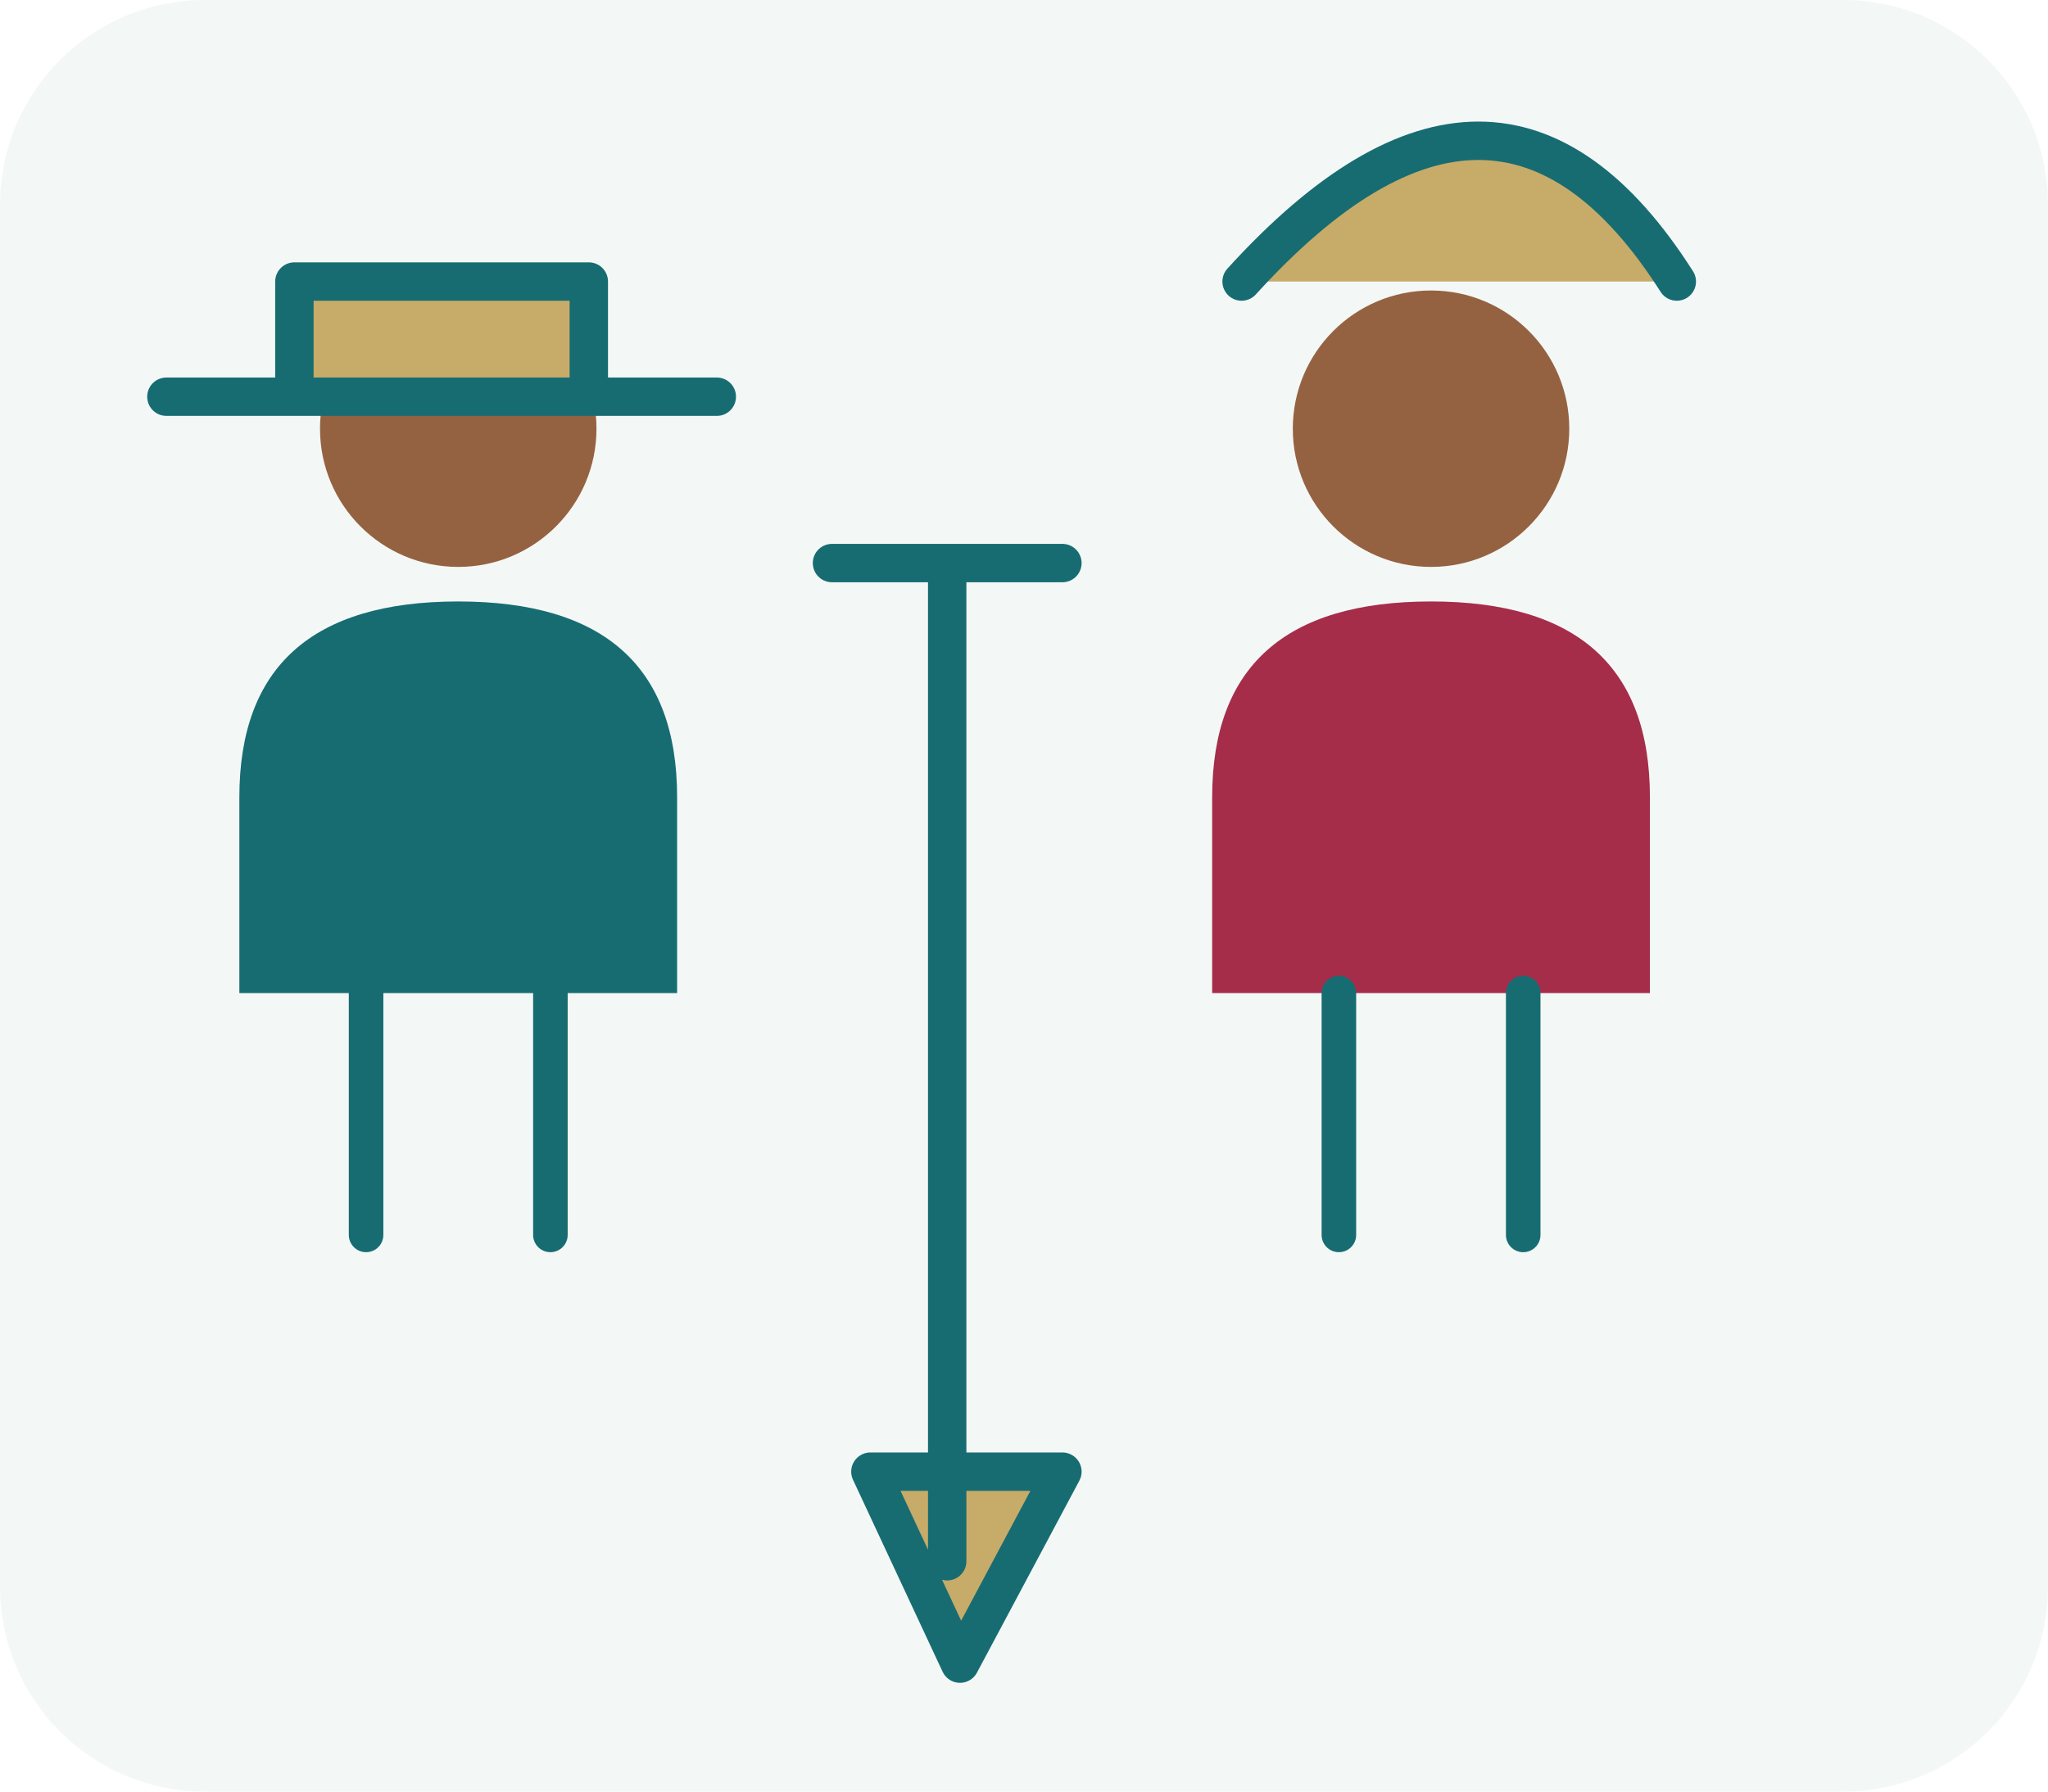
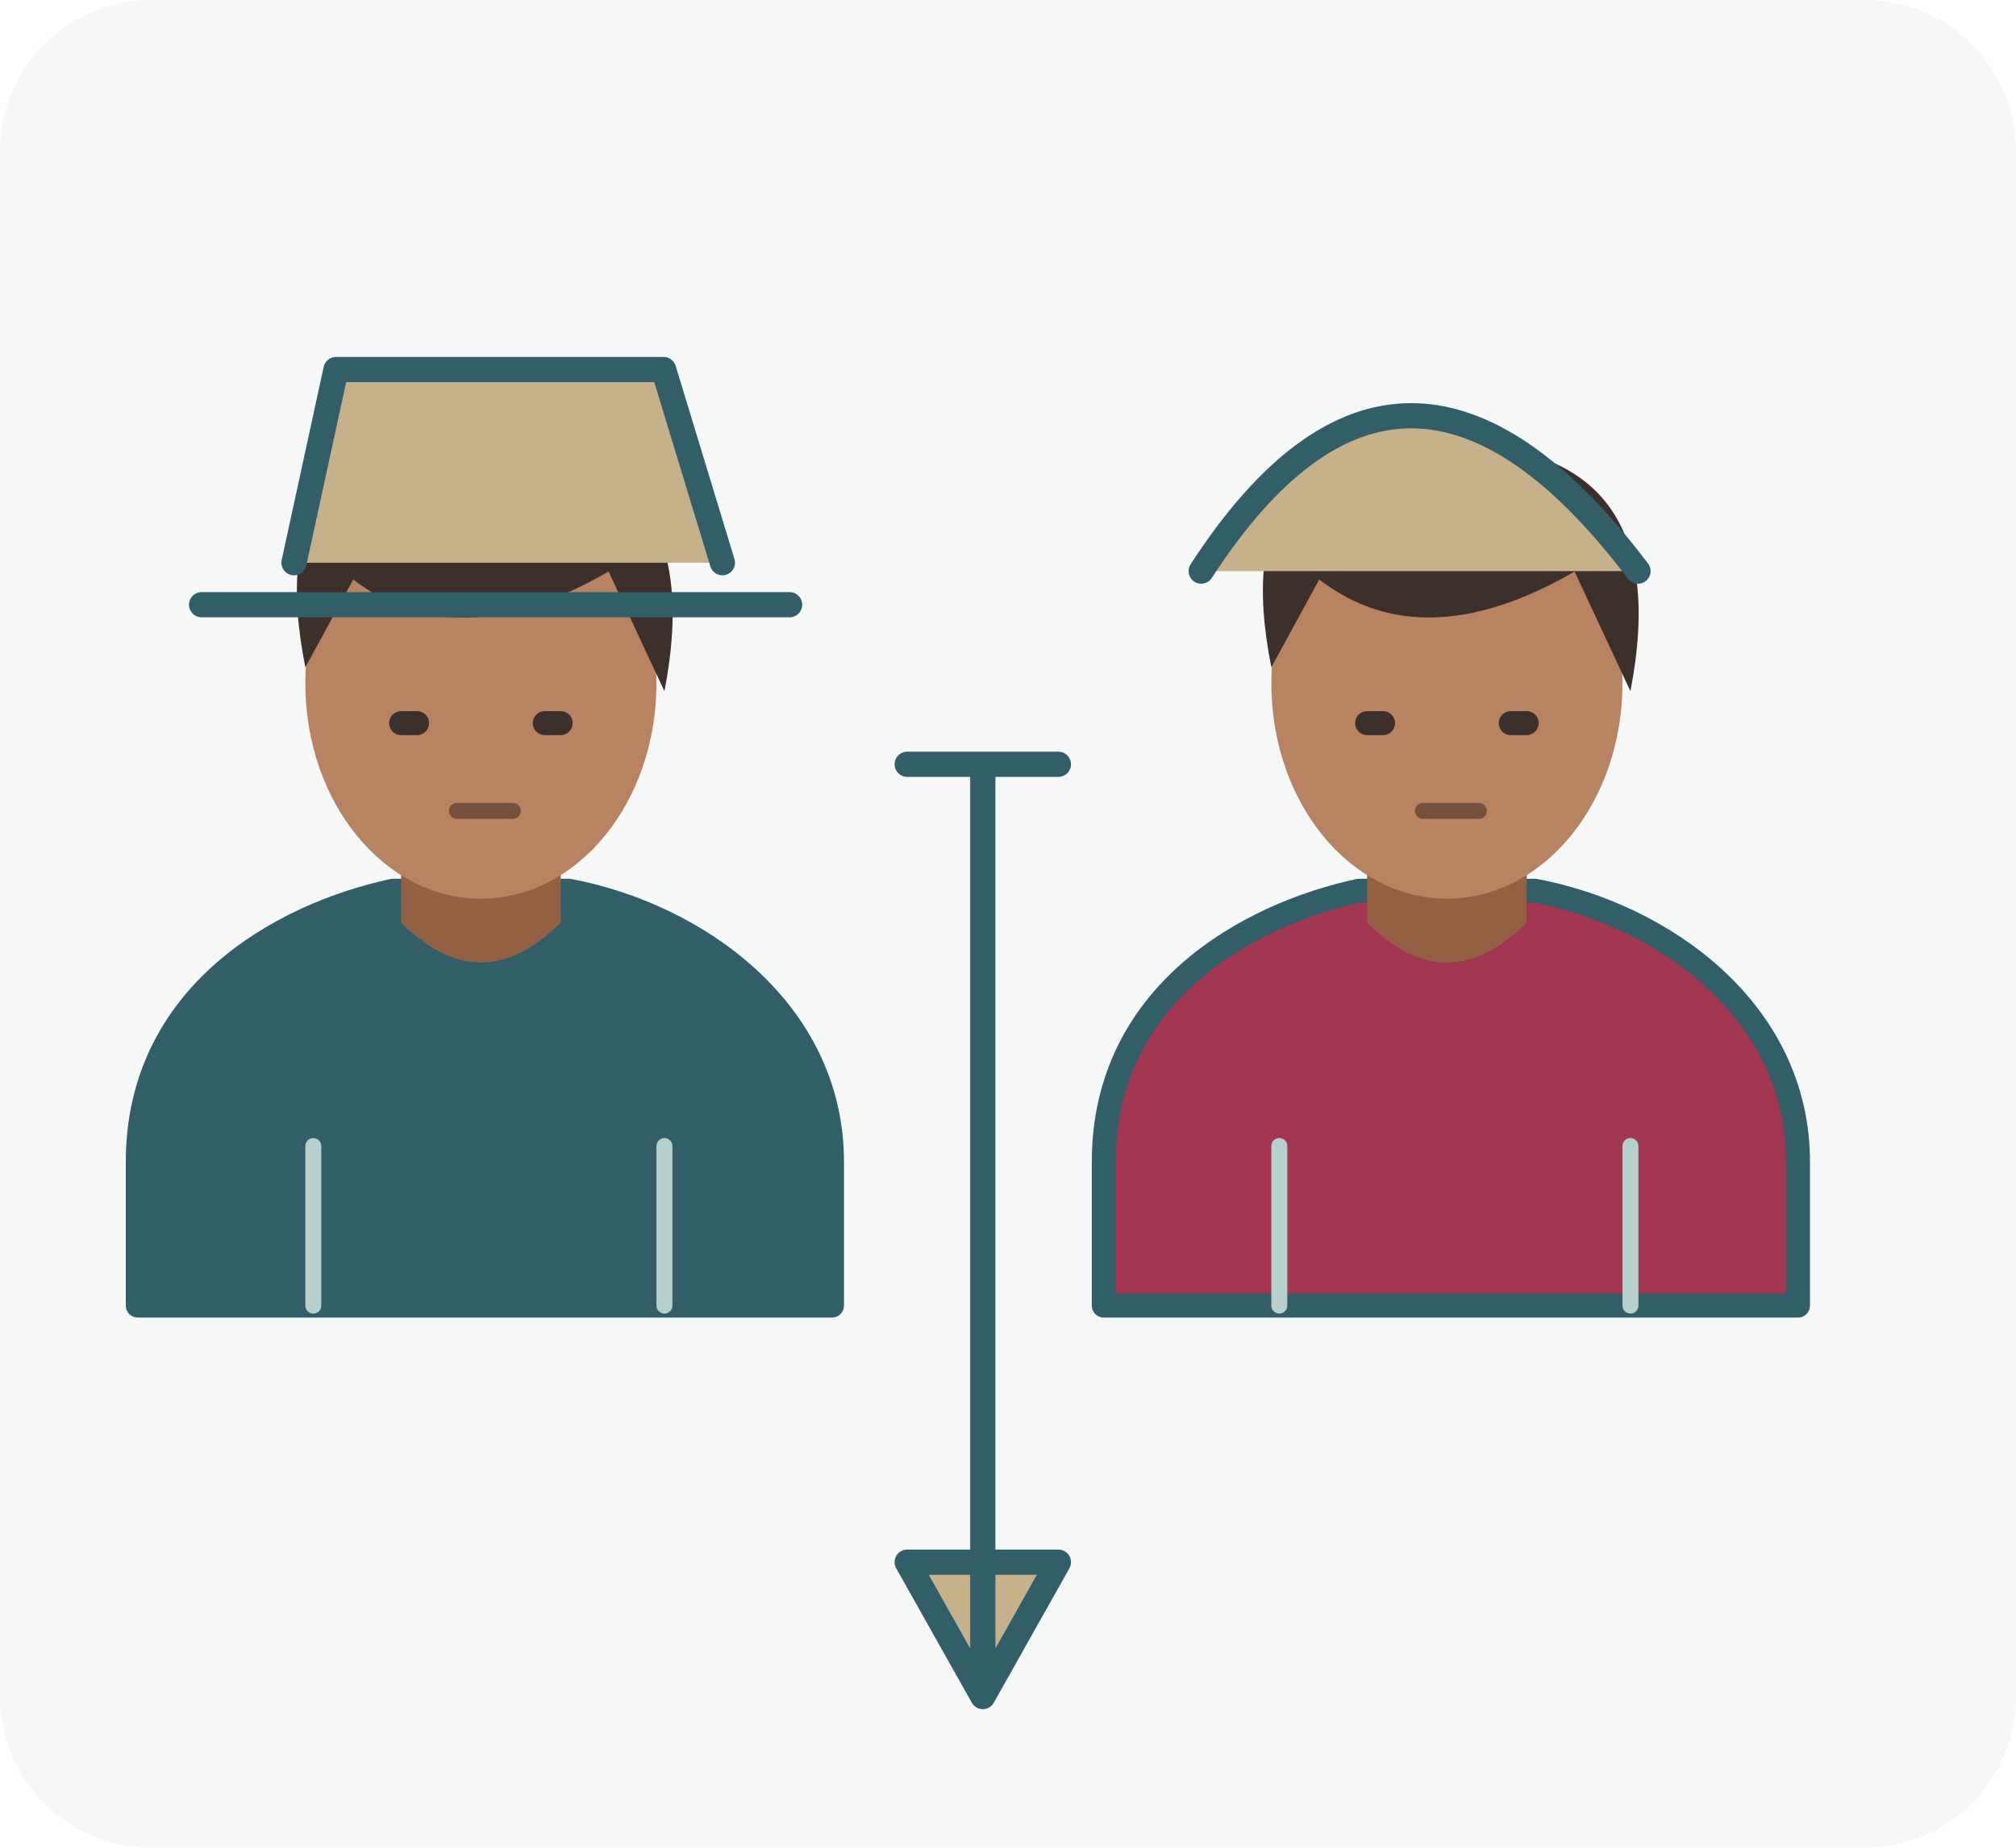
- <svg xmlns="http://www.w3.org/2000/svg" viewBox="0 0 160 140">
-   <rect width="160" height="140" rx="16" fill="#f3f8f6" />
-   <g stroke="#176c72" stroke-width="3" stroke-linecap="round" stroke-linejoin="round">
-     <g transform="translate(16 20) scale(0.9)">
-       <circle cx="22" cy="15" r="12" fill="#956241" stroke="none" />
-       <path d="M3 64V47Q3 30 22 30Q41 30 41 47V64" fill="#176c72" stroke="none" />
-       <path d="M14 64v21m16-21v21" fill="none" />
+ <svg xmlns="http://www.w3.org/2000/svg" viewBox="0 0 240 220">
+   <rect width="240" height="220" rx="18" fill="#f6f8f7" />
+   <g stroke="#315e69" stroke-width="3" stroke-linejoin="round" stroke-linecap="round">
+     <g transform="translate(5 50) scale(0.95)">
+       <path d="M12 111v-18c0-21 18-31 32-34h22c16 3 33 15 33 34v18Z" fill="#315e69" />
+       <path d="M45 48v15q10 10 20 0V48" fill="#936044" stroke="none" />
+       <ellipse cx="55" cy="33" rx="22" ry="27" fill="#b78361" stroke="none" />
+       <path d="M33 31Q27 1 55 3q29 0 23 31l-7-15q-19 11-32 1Z" fill="#3d302b" stroke="none" />
+       <path d="M45 38h2m16 0h2" stroke="#3d302b" stroke-width="3" />
+       <path d="M52 49h7" stroke="#75503b" stroke-width="2" />
+       <path d="M34 91v20m44-20v20" stroke="#b6d0ce" stroke-width="2" />
    </g>
-     <g transform="translate(92 20) scale(0.9)">
-       <circle cx="22" cy="15" r="12" fill="#956241" stroke="none" />
-       <path d="M3 64V47Q3 30 22 30Q41 30 41 47V64" fill="#a52d4a" stroke="none" />
-       <path d="M14 64v21m16-21v21" fill="none" />
+     <g transform="translate(120 50) scale(0.95)">
+       <path d="M12 111v-18c0-21 18-31 32-34h22c16 3 33 15 33 34v18Z" fill="#a33650" />
+       <path d="M45 48v15q10 10 20 0V48" fill="#936044" stroke="none" />
+       <ellipse cx="55" cy="33" rx="22" ry="27" fill="#b78361" stroke="none" />
+       <path d="M33 31Q27 1 55 3q29 0 23 31l-7-15q-19 11-32 1Z" fill="#3d302b" stroke="none" />
+       <path d="M45 38h2m16 0h2" stroke="#3d302b" stroke-width="3" />
+       <path d="M52 49h7" stroke="#75503b" stroke-width="2" />
+       <path d="M34 91v20m44-20v20" stroke="#b6d0ce" stroke-width="2" />
    </g>
-     <path d="M13 31h43m-33 0v-9h23v9M97 22q20-22 34 0" fill="#c7ab68" />
-     <path d="M74 44v78m-9-78h18m-15 71h15l-8 15Z" fill="#c7ab68" />
+     <path d="M24 72h70M35 67l5-23h39l7 23M143 68q24-37 52 0" fill="#c6b18a" />
+     <path d="M117 91v107m-9-107h18m-18 95h18l-9 16Z" fill="#c6b18a" />
  </g>
</svg>
